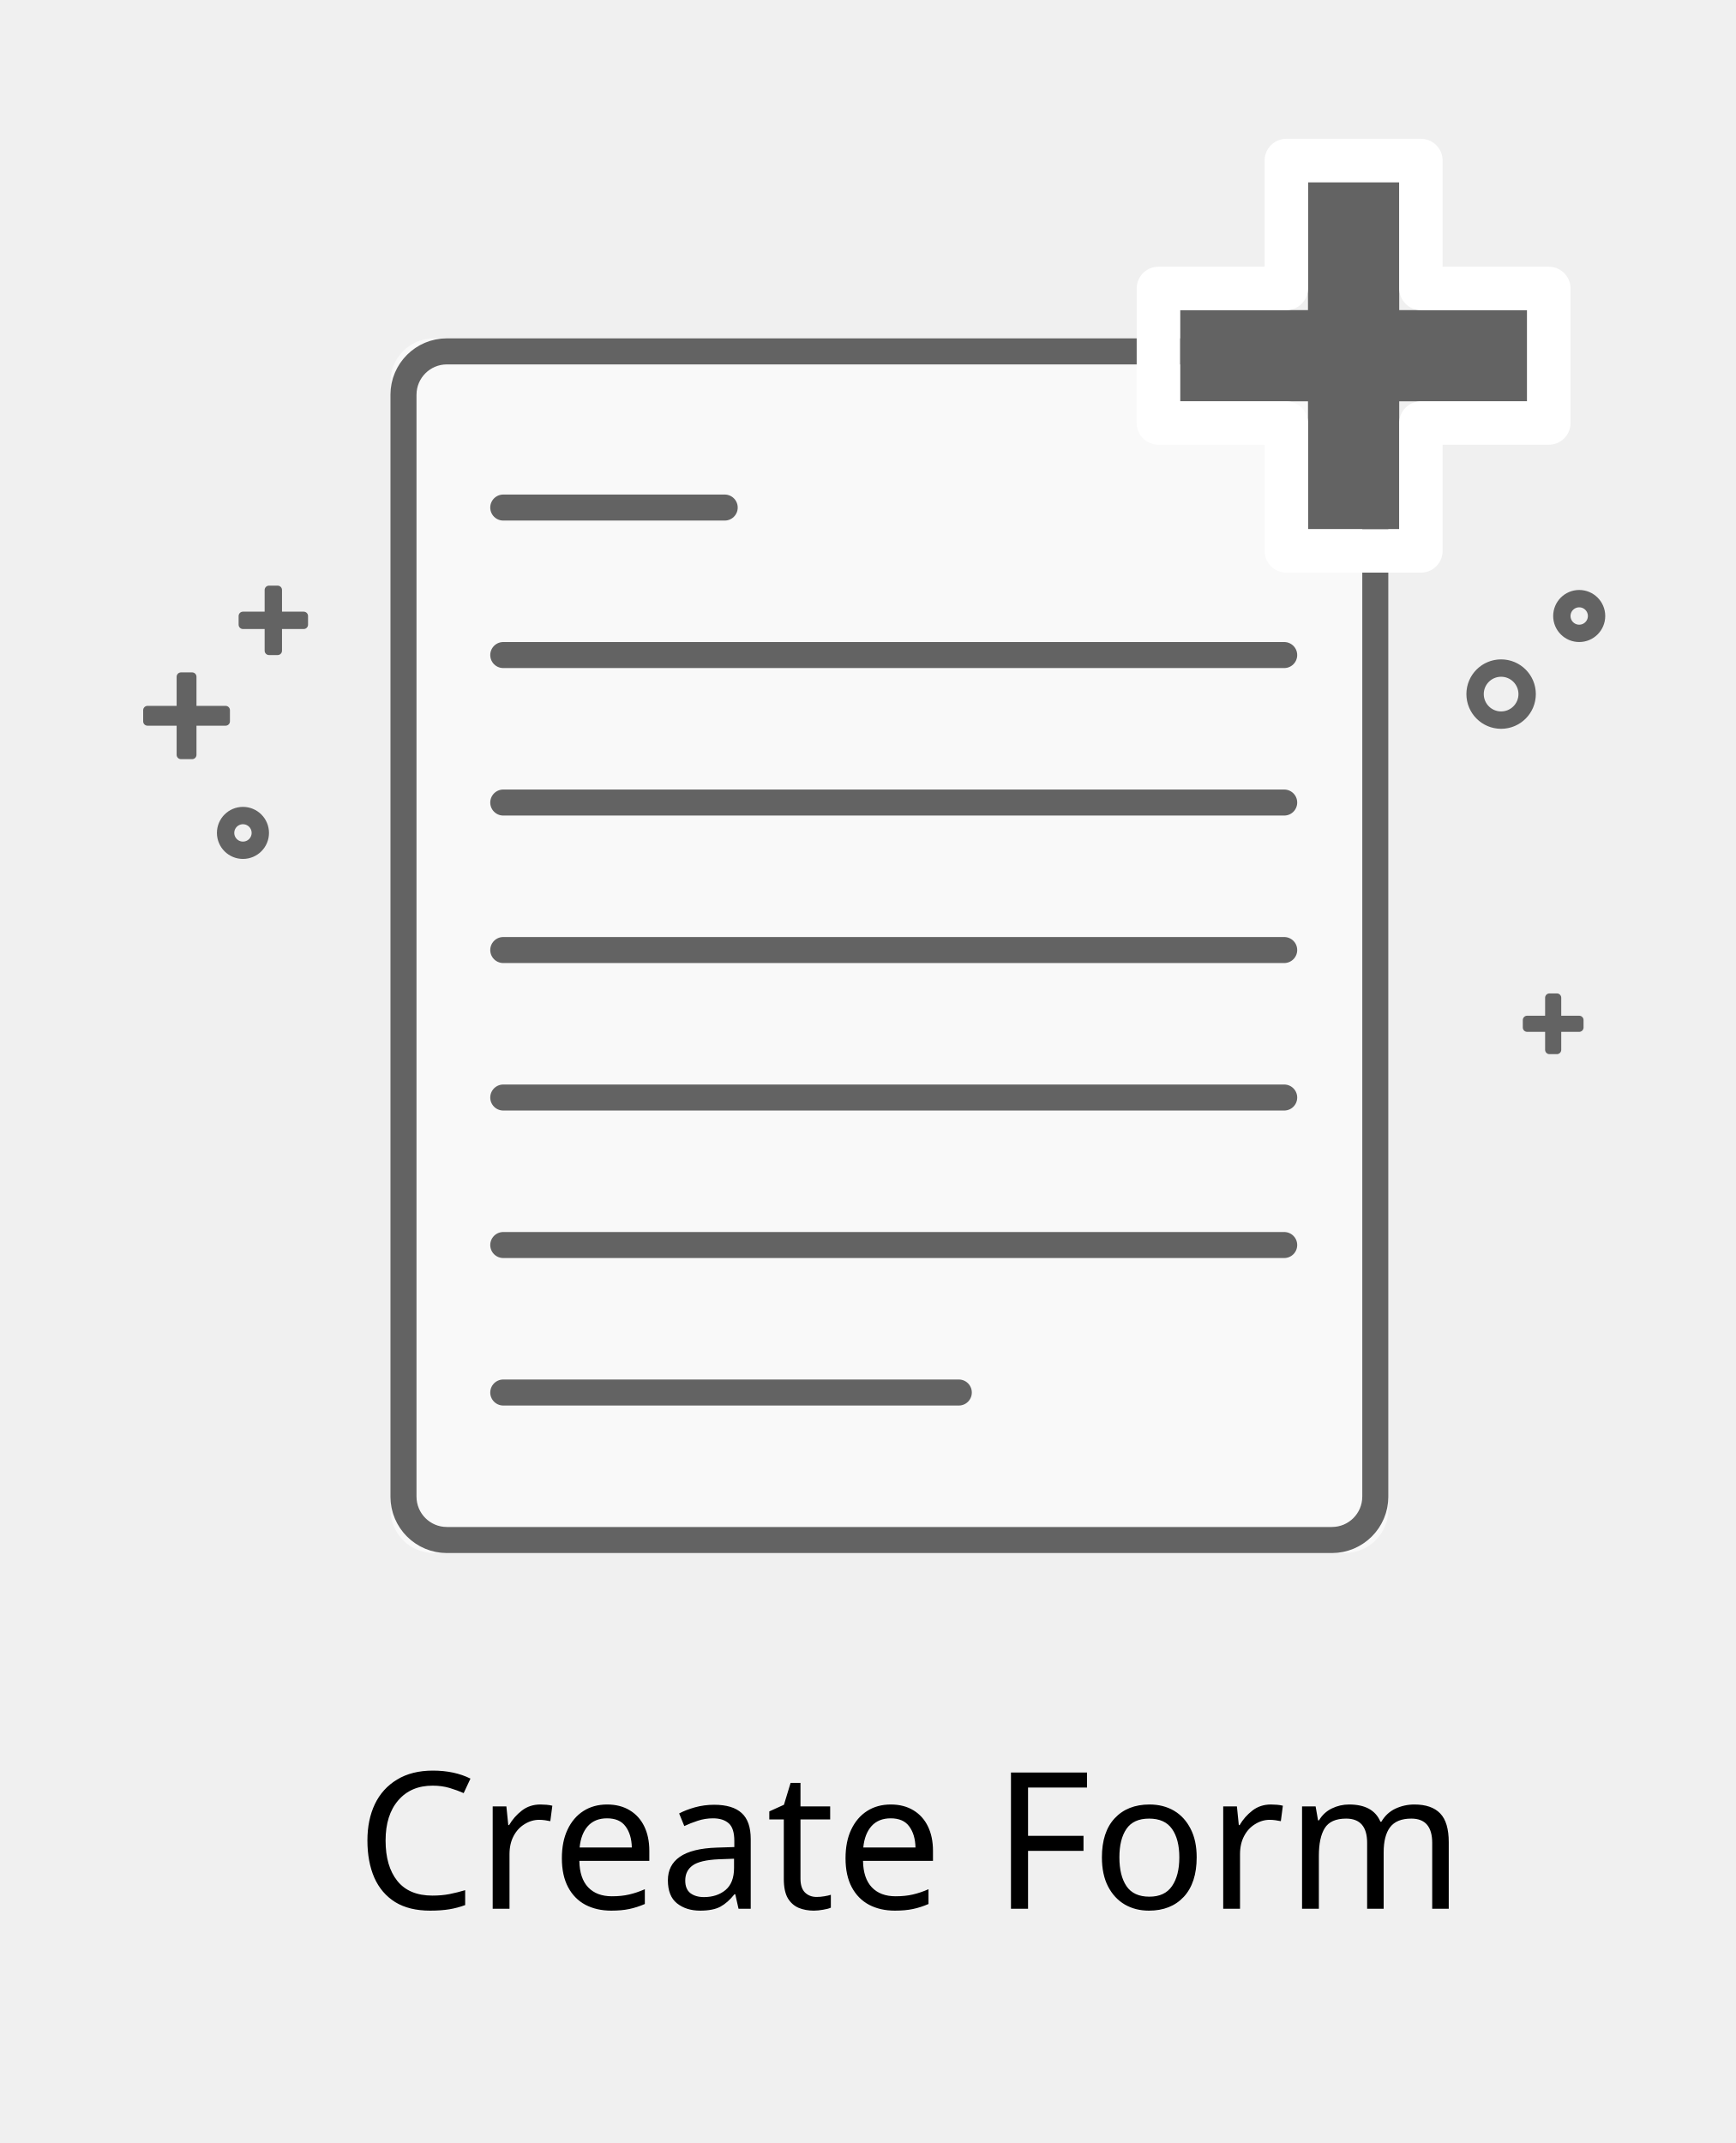
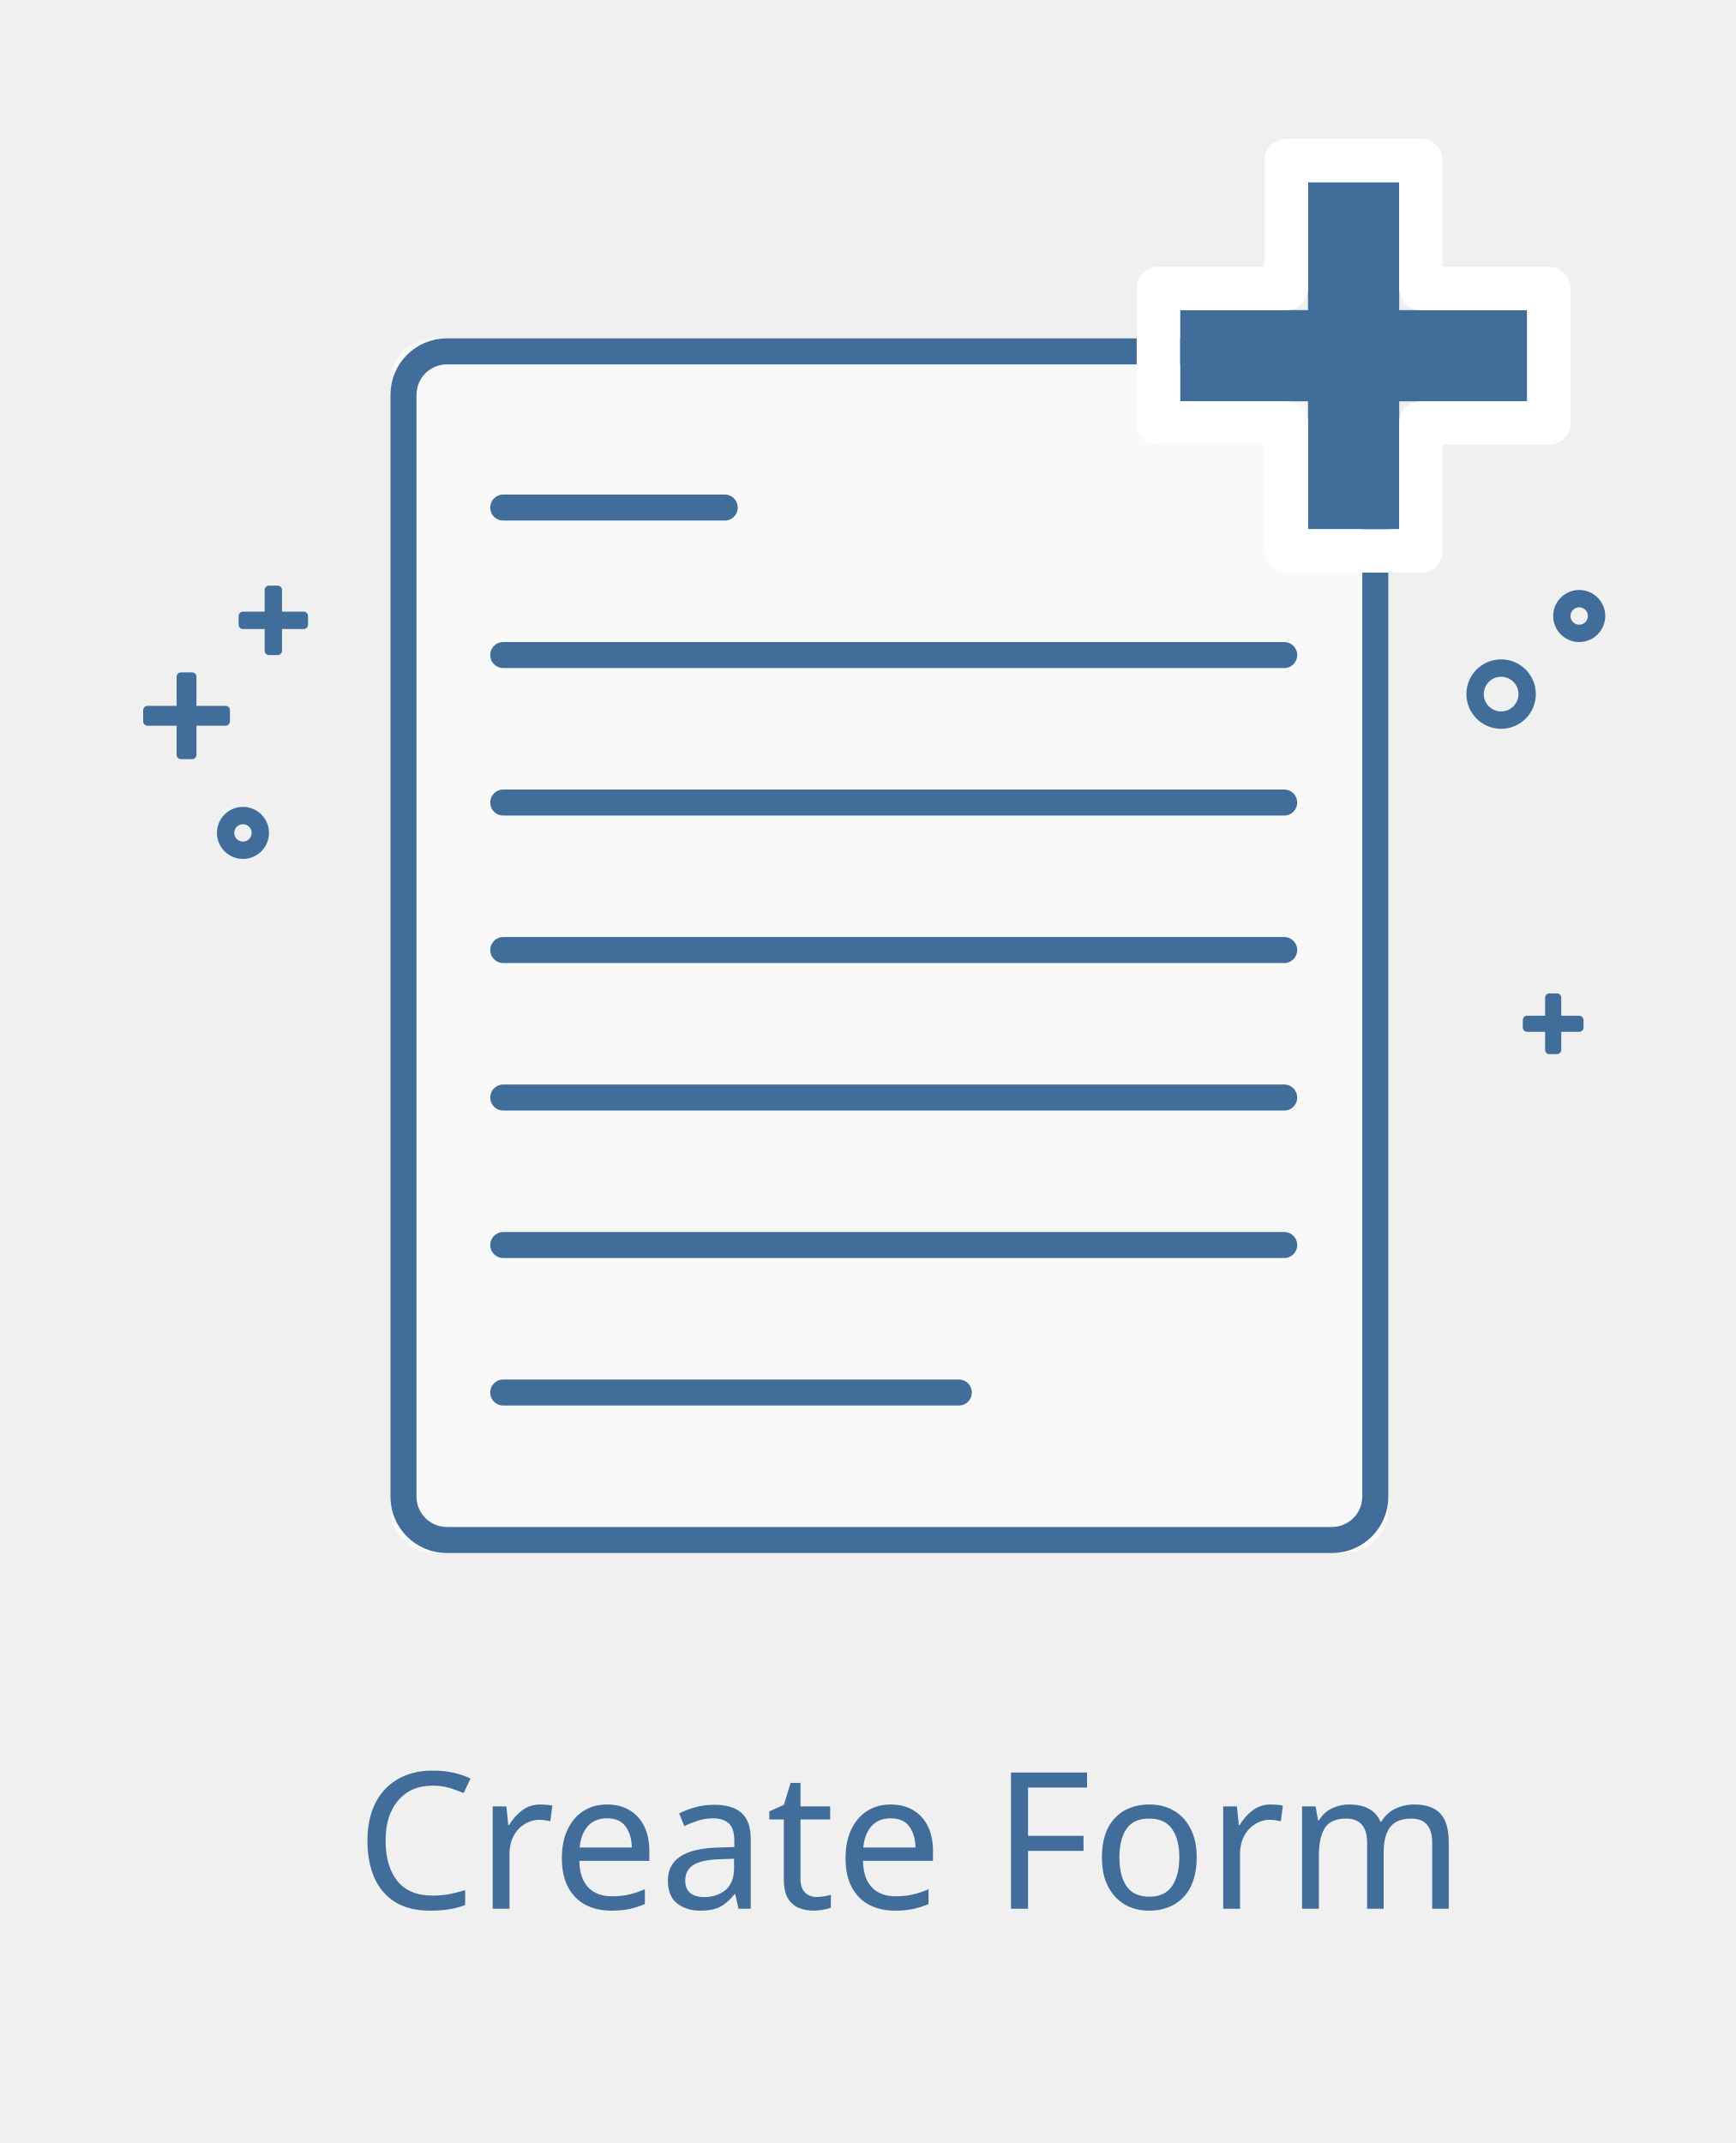
<svg xmlns="http://www.w3.org/2000/svg" xmlns:xlink="http://www.w3.org/1999/xlink" width="200px" height="247px" viewBox="0 0 200 247" version="1.1">
  <defs>
    <rect id="path-1" x="45" y="39" width="115" height="140" rx="5" />
    <polygon id="path-2" points="176 46.257 161.257 46.257 161.257 61 150.743 61 150.743 46.257 136 46.257 136 35.743 150.743 35.743 150.743 21 161.257 21 161.257 35.743 176 35.743" />
  </defs>
  <g id="Page-1" stroke="none" stroke-width="1" fill="none" fill-rule="evenodd">
    <g id="Artboard-Copy">
      <g id="pointer2">
        <use fill="#F9F9F9" fill-rule="evenodd" xlink:href="#path-1" />
-         <rect stroke="#636363" stroke-width="3" x="46.5" y="40.5" width="112" height="137" rx="5" />
+         <rect stroke="#406D99" stroke-width="3" x="46.5" y="40.5" width="112" height="137" rx="5" />
      </g>
-       <text id="Create-Form" font-family="NunitoSans-ExtraLight, Nunito Sans" font-size="22" font-weight="300" fill="#000000">
+       <text id="Create-Form" font-family="NunitoSans-ExtraLight, Nunito Sans" font-size="22" font-weight="300" fill="#406D99">
        <tspan x="41" y="220">Create Form</tspan>
      </text>
-       <path d="M58,160.5 L110.5,160.5" id="pointer" stroke="#636363" stroke-width="3" fill="#F5F5F5" stroke-linecap="round" stroke-linejoin="round" />
-       <path d="M58,143.5 L148,143.5" id="pointer" stroke="#636363" stroke-width="3" fill="#F5F5F5" stroke-linecap="round" stroke-linejoin="round" />
-       <path d="M58,126.5 L148,126.5" id="pointer" stroke="#636363" stroke-width="3" fill="#F5F5F5" stroke-linecap="round" stroke-linejoin="round" />
-       <path d="M58,109.5 L148,109.5" id="pointer" stroke="#636363" stroke-width="3" fill="#F5F5F5" stroke-linecap="round" stroke-linejoin="round" />
-       <path d="M58,92.5 L148,92.5" id="pointer" stroke="#636363" stroke-width="3" fill="#F5F5F5" stroke-linecap="round" stroke-linejoin="round" />
-       <path d="M58,75.5 L148,75.5" id="pointer" stroke="#636363" stroke-width="3" fill="#F5F5F5" stroke-linecap="round" stroke-linejoin="round" />
-       <path d="M58,58.5 L83.52,58.5" id="pointer" stroke="#636363" stroke-width="3" fill="#F5F5F5" stroke-linecap="round" stroke-linejoin="round" />
+       <path d="M58,160.5 L110.5,160.5" id="pointer" stroke="#406D99" stroke-width="3" fill="#F5F5F5" stroke-linecap="round" stroke-linejoin="round" />
+       <path d="M58,143.5 L148,143.5" id="pointer" stroke="#406D99" stroke-width="3" fill="#F5F5F5" stroke-linecap="round" stroke-linejoin="round" />
+       <path d="M58,126.5 L148,126.5" id="pointer" stroke="#406D99" stroke-width="3" fill="#F5F5F5" stroke-linecap="round" stroke-linejoin="round" />
+       <path d="M58,109.5 L148,109.5" id="pointer" stroke="#406D99" stroke-width="3" fill="#F5F5F5" stroke-linecap="round" stroke-linejoin="round" />
+       <path d="M58,92.5 L148,92.5" id="pointer" stroke="#406D99" stroke-width="3" fill="#F5F5F5" stroke-linecap="round" stroke-linejoin="round" />
+       <path d="M58,75.5 L148,75.5" id="pointer" stroke="#406D99" stroke-width="3" fill="#F5F5F5" stroke-linecap="round" stroke-linejoin="round" />
+       <path d="M58,58.5 L83.52,58.5" id="pointer" stroke="#406D99" stroke-width="3" fill="#F5F5F5" stroke-linecap="round" stroke-linejoin="round" />
      <g id="Add" stroke-linecap="round" stroke-linejoin="round" fill-rule="nonzero">
        <animateTransform attributeName="transform" type="scale" additive="sum" from="0 1" to="0 1" begin="0s" dur="500ms" repeatCount="" />
-         <use fill="#636363" fill-rule="evenodd" xlink:href="#path-2" />
+         <use fill="#406D99" fill-rule="evenodd" xlink:href="#path-2" />
        <path stroke="#FFFFFF" stroke-width="5" d="M163.757,48.757 L163.757,63.5 L148.243,63.5 L148.243,48.757 L133.5,48.757 L133.5,33.243 L148.243,33.243 L148.243,18.5 L163.757,18.5 L163.757,33.243 L178.5,33.243 L178.5,48.757 L163.757,48.757 Z" />
      </g>
-       <polygon id="plus" stroke="#636363" fill="#636363" fill-rule="nonzero" stroke-linecap="round" stroke-linejoin="round" points="35 72 32 72 32 75 31 75 31 72 28 72 28 71 31 71 31 68 32 68 32 71 35 71" />
-       <polygon id="plus" stroke="#636363" fill="#636363" fill-rule="nonzero" stroke-linecap="round" stroke-linejoin="round" points="26 83.143 22.143 83.143 22.143 87 20.857 87 20.857 83.143 17 83.143 17 81.857 20.857 81.857 20.857 78 22.143 78 22.143 81.857 26 81.857" />
-       <polygon id="plus" stroke="#636363" fill="#636363" fill-rule="nonzero" stroke-linecap="round" stroke-linejoin="round" points="182 118.429 179.429 118.429 179.429 121 178.571 121 178.571 118.429 176 118.429 176 117.571 178.571 117.571 178.571 115 179.429 115 179.429 117.571 182 117.571" />
-       <circle id="plus" stroke="#636363" stroke-width="2" fill-opacity="0" fill="#D8D8D8" cx="173" cy="80" r="3" />
-       <circle id="right-cir-sm" stroke="#636363" stroke-width="2" fill-opacity="0" fill="#D8D8D8" cx="182" cy="71" r="2" />
-       <circle id="left-cir" stroke="#636363" stroke-width="2" fill-opacity="0" fill="#D8D8D8" cx="28" cy="96" r="2" />
+       <polygon id="plus" stroke="#406D99" fill="#406D99" fill-rule="nonzero" stroke-linecap="round" stroke-linejoin="round" points="35 72 32 72 32 75 31 75 31 72 28 72 28 71 31 71 31 68 32 68 32 71 35 71" />
+       <polygon id="plus" stroke="#406D99" fill="#406D99" fill-rule="nonzero" stroke-linecap="round" stroke-linejoin="round" points="26 83.143 22.143 83.143 22.143 87 20.857 87 20.857 83.143 17 83.143 17 81.857 20.857 81.857 20.857 78 22.143 78 22.143 81.857 26 81.857" />
+       <polygon id="plus" stroke="#406D99" fill="#406D99" fill-rule="nonzero" stroke-linecap="round" stroke-linejoin="round" points="182 118.429 179.429 118.429 179.429 121 178.571 121 178.571 118.429 176 118.429 176 117.571 178.571 117.571 178.571 115 179.429 115 179.429 117.571 182 117.571" />
+       <circle id="plus" stroke="#406D99" stroke-width="2" fill-opacity="0" fill="#D8D8D8" cx="173" cy="80" r="3" />
+       <circle id="right-cir-sm" stroke="#406D99" stroke-width="2" fill-opacity="0" fill="#D8D8D8" cx="182" cy="71" r="2" />
+       <circle id="left-cir" stroke="#406D99" stroke-width="2" fill-opacity="0" fill="#D8D8D8" cx="28" cy="96" r="2" />
    </g>
  </g>
  <style>
 #pointer {
    stroke-dasharray: 700;
    stroke-dashoffset: 0;
    -webkit-animation: dash 1s linear forwards;
    -o-animation: dash 1s linear forwards;
    -moz-animation: dash 1s linear forwards;
    animation: dash 1s linear forwards;
    animation-direction: alternate;
  }
  
  @-webkit-keyframes dash {
    from {
      stroke-dashoffset: 700;
    }
    to {
      stroke-dashoffset: 0;
    }
  }

    #pointer2 {
    stroke-dasharray: 800;
    stroke-dashoffset: 0;
    -webkit-animation: dash 1s linear forwards;
    -o-animation: dash 1s linear forwards;
    -moz-animation: dash 1s linear forwards;
    animation: dash 1s linear forwards;
    animation-direction: alternate;
  }
  
  @-webkit-keyframes dash {
    from {
      stroke-dashoffset: 800;
    }
    to {
      stroke-dashoffset: 0;
    }
  }

#plus {
    stroke-dasharray: 500;
    stroke-dashoffset: 0;
    -webkit-animation: dash 500ms linear forwards;
    -o-animation: dash 500ms linear forwards;
    -moz-animation: dash 500ms linear forwards;
    animation: dash 500ms linear forwards;
    
  }
  


</style>
</svg>
